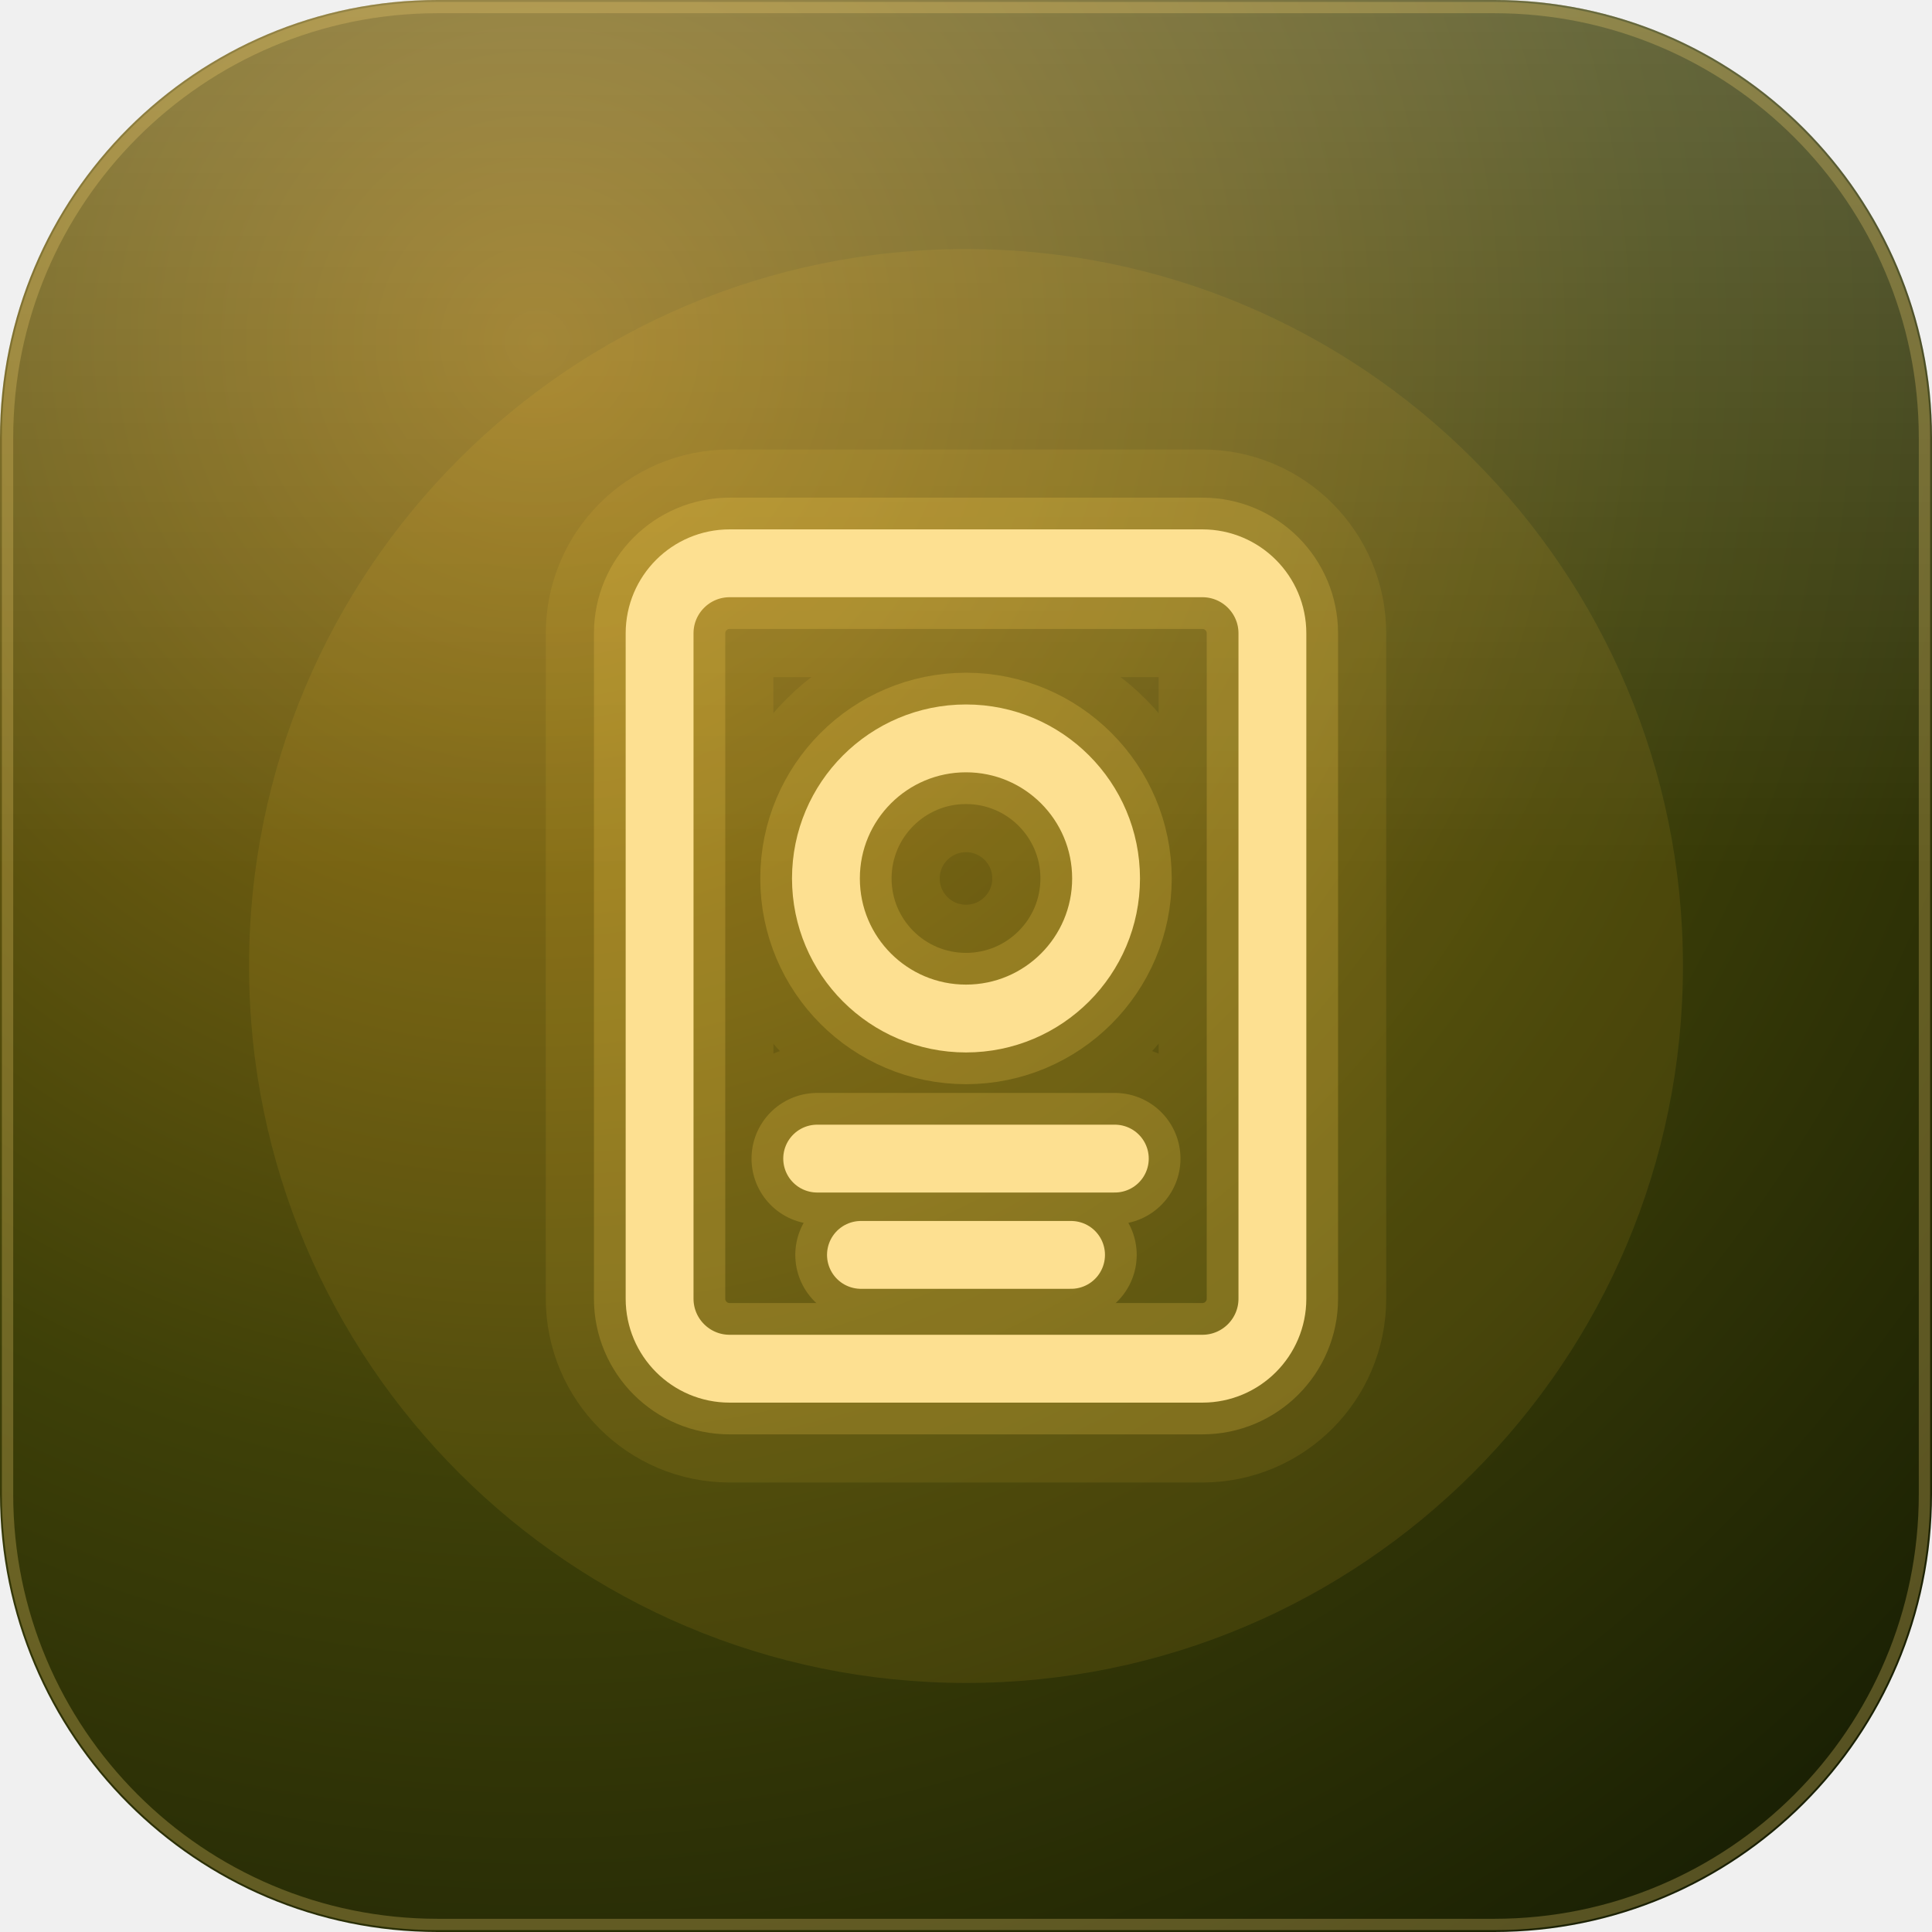
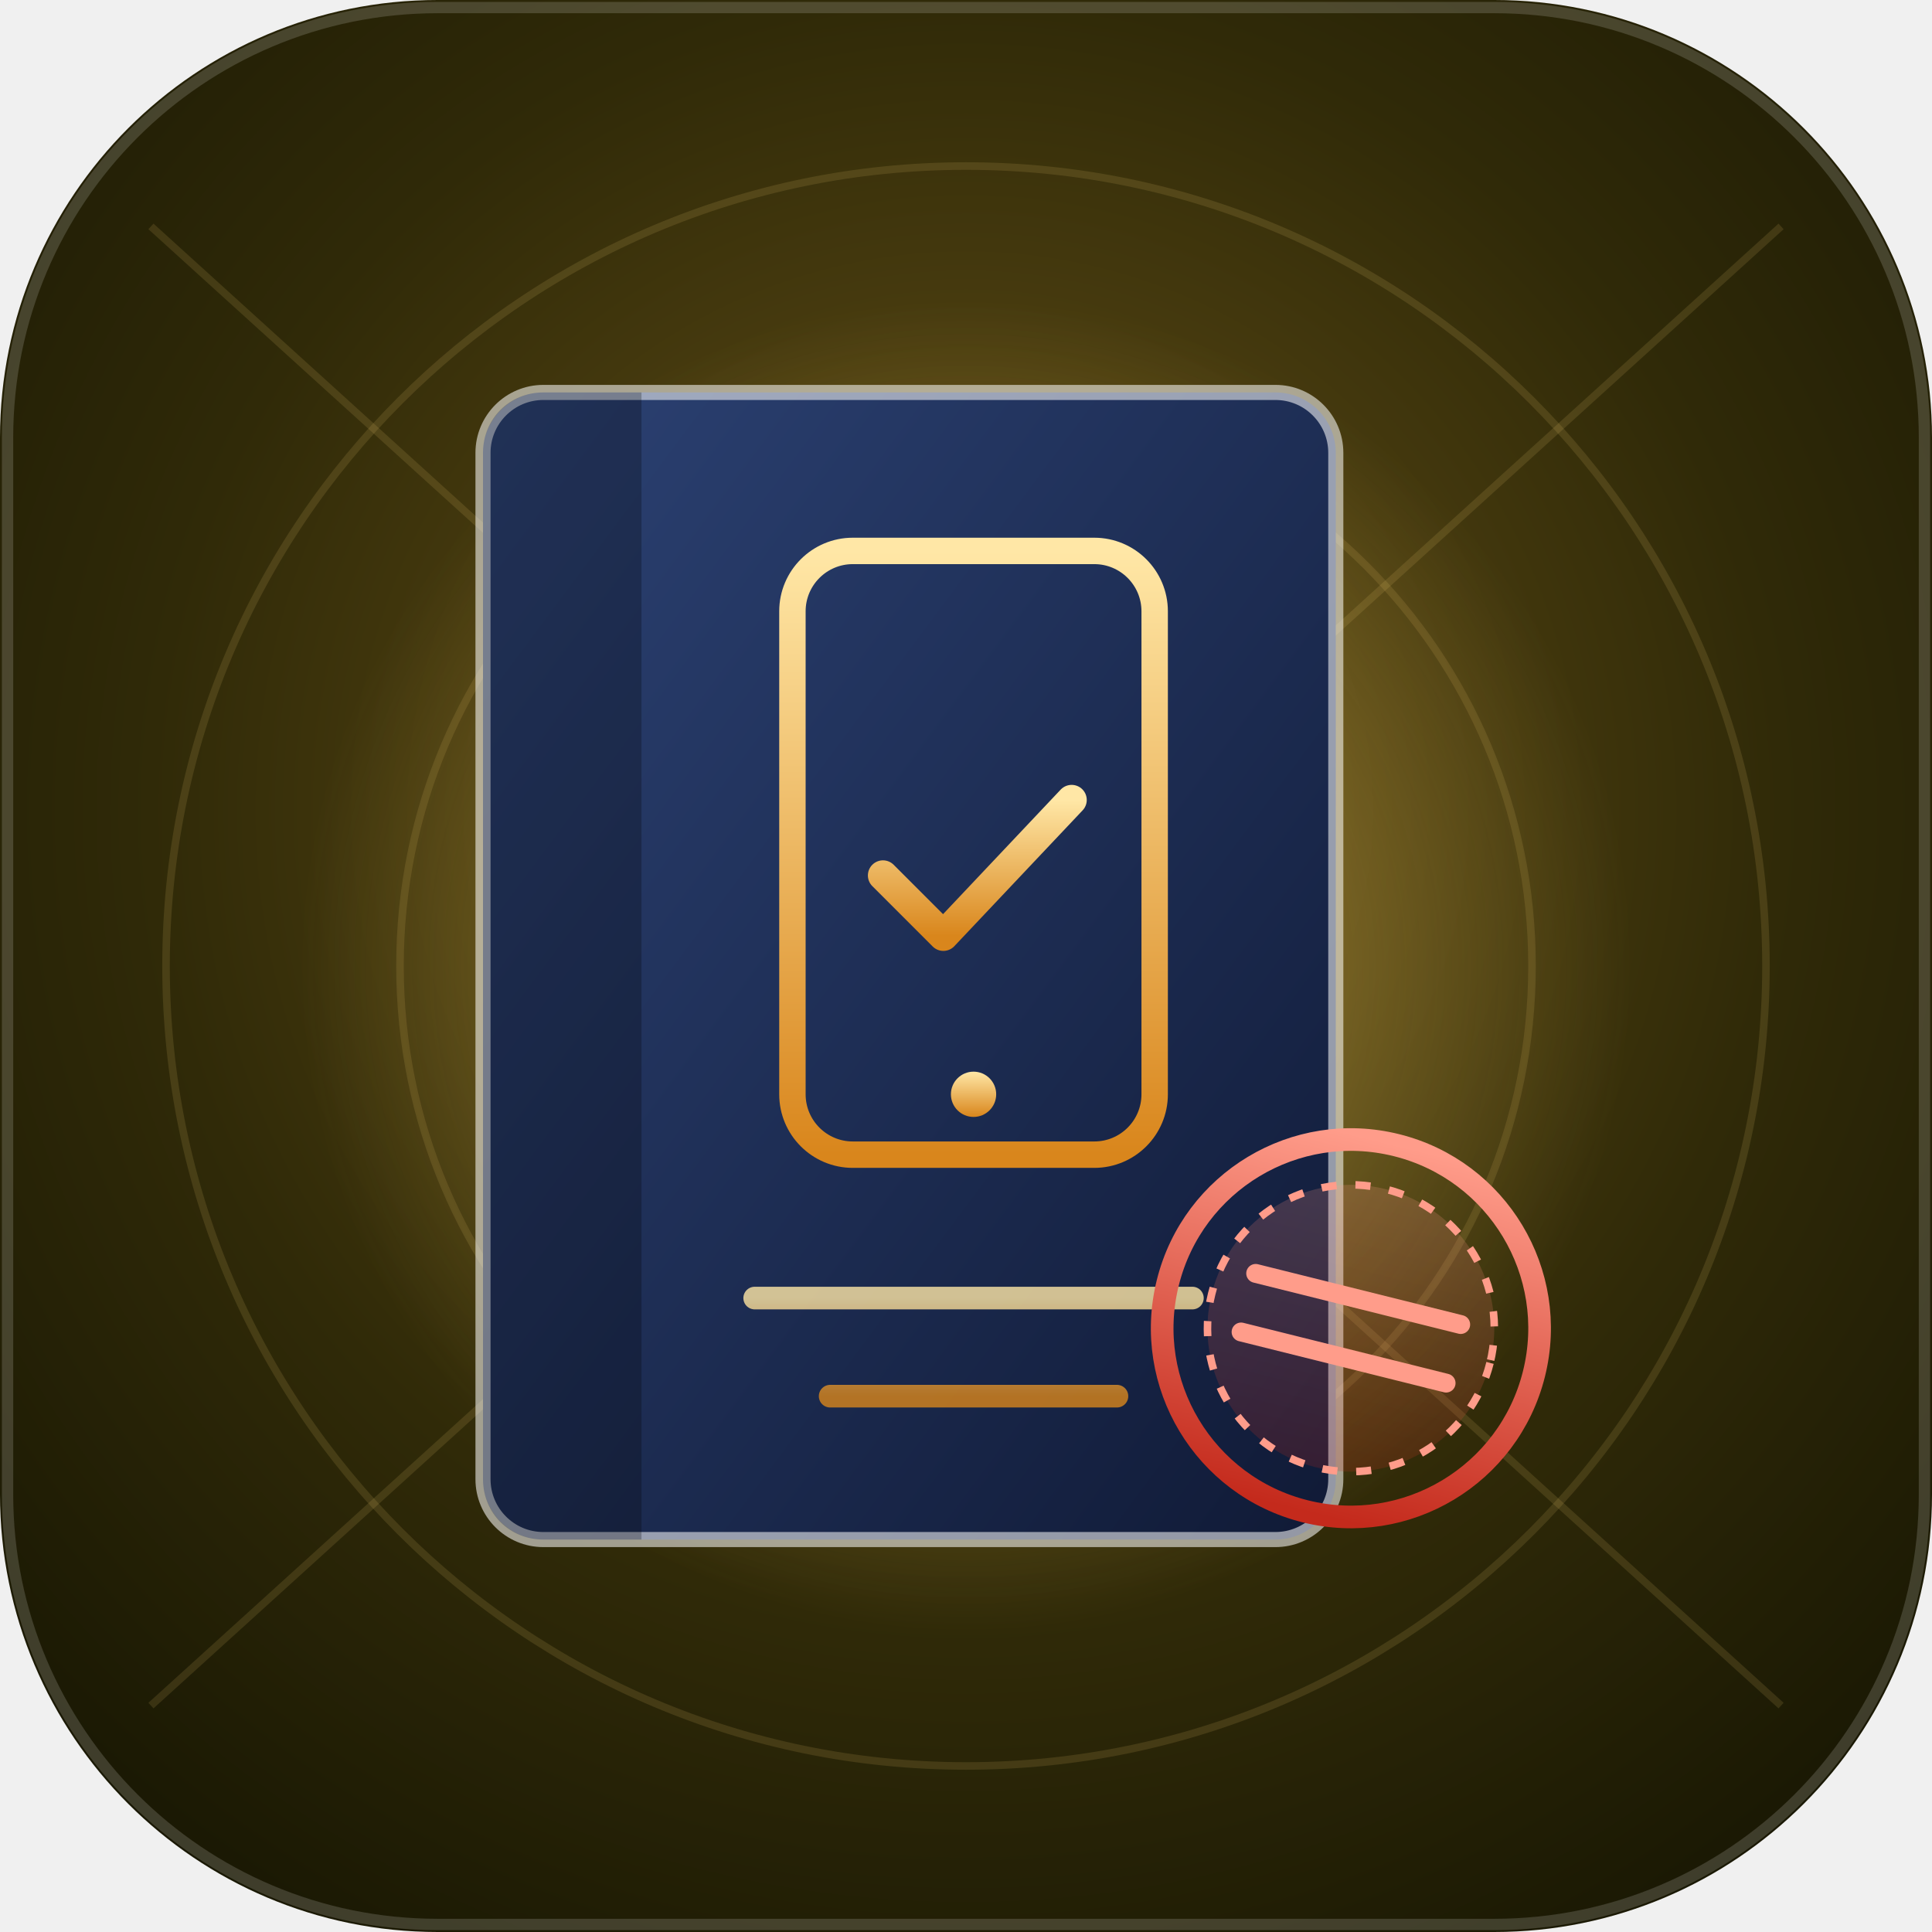
<svg xmlns="http://www.w3.org/2000/svg" viewBox="0 0 512 512">
-   <defs>
-     <radialGradient id="b" cx="28%" cy="18%" r="105%">
-       <stop offset="0" stop-color="hsl(44 72% 34%)" />
-       <stop offset=".55" stop-color="hsl(62 78% 14%)" />
-       <stop offset="1" stop-color="hsl(76 80% 6%)" />
-     </radialGradient>
-     <linearGradient id="s" x1="0" y1="0" x2="0" y2="1">
-       <stop offset="0" stop-color="#fff" stop-opacity=".22" />
-       <stop offset=".45" stop-color="#fff" stop-opacity="0" />
-     </linearGradient>
-     <clipPath id="c">
-       <rect width="512" height="512" rx="116" />
-     </clipPath>
-   </defs>
-   <g clip-path="url(#c)">
-     <rect width="512" height="512" fill="url(#b)" />
-     <rect width="512" height="512" fill="url(#s)" />
-     <circle cx="256" cy="256" r="190" fill="hsl(44 95% 60%)" opacity=".10" />
-   </g>
-   <g transform="translate(256 256) scale(11.6) translate(-12 -12)" fill="none" stroke-linecap="round" stroke-linejoin="round" color="hsl(44 96% 76%)">
-     <g stroke="hsl(44 100% 62%)" stroke-width="5.2" opacity=".10">
-       <rect x="5" y="2.8" width="14" height="18.4" rx="1.6" />
-       <circle cx="12" cy="10" r="3.2" />
-       <path d="M8.6 16.4h6.8M9.6 18.6h4.8" />
+   <clipPath id="r">
+     <rect width="512" height="512" rx="116" />
+   </clipPath>
+   <g clip-path="url(#r)">
+     <defs>
+       <radialGradient id="bg" cx="50%" cy="42%" r="76%">
+         <stop offset="0" stop-color="hsl(44 62% 26%)" />
+         <stop offset=".55" stop-color="hsl(52 70% 11%)" />
+         <stop offset="1" stop-color="hsl(60 80% 4%)" />
+       </radialGradient>
+       <radialGradient id="halo" cx="50%" cy="50%" r="50%">
+         <stop offset="0" stop-color="hsl(44 95% 68%)" stop-opacity=".5" />
+         <stop offset="1" stop-color="hsl(44 95% 68%)" stop-opacity="0" />
+       </radialGradient>
+       <linearGradient id="L" x1="0" y1="0" x2="1" y2="1">
+         <stop offset="0" stop-color="hsl(44 95% 86%)" />
+         <stop offset="1" stop-color="hsl(44 70% 46%)" />
+       </linearGradient>
+       <linearGradient id="M" x1="0" y1="0" x2="0" y2="1">
+         <stop offset="0" stop-color="hsl(44 80% 62%)" />
+         <stop offset="1" stop-color="hsl(44 72% 30%)" />
+       </linearGradient>
+       <linearGradient id="D" x1="0" y1="0" x2="0" y2="1">
+         <stop offset="0" stop-color="hsl(44 55% 22%)" />
+         <stop offset="1" stop-color="hsl(44 60% 10%)" />
+       </linearGradient>
+       <linearGradient id="P" x1="0" y1="0" x2="1" y2="1">
+         <stop offset="0" stop-color="#fffdf7" />
+         <stop offset="1" stop-color="#d8d0bf" />
+       </linearGradient>
+       <linearGradient id="G" x1="0" y1="0" x2="0" y2="1">
+         <stop offset="0" stop-color="#ffe7a6" />
+         <stop offset="1" stop-color="#d9861c" />
+       </linearGradient>
+       <linearGradient id="R" x1="0" y1="0" x2="0" y2="1">
+         <stop offset="0" stop-color="#ff9c8a" />
+         <stop offset="1" stop-color="#c42a1c" />
+       </linearGradient>
+       <linearGradient id="S" x1="0" y1="0" x2="0" y2="1">
+         <stop offset="0" stop-color="#fff" stop-opacity=".35" />
+         <stop offset=".5" stop-color="#fff" stop-opacity="0" />
+       </linearGradient>
+       <linearGradient id="navy" x1="0" y1="0" x2="1" y2="1">
+         <stop offset="0" stop-color="#2c4274" />
+         <stop offset="1" stop-color="#101a36" />
+       </linearGradient>
+     </defs>
+     <rect width="512" height="512" fill="url(#bg)" />
+     <g fill="none" stroke="hsl(44 90% 72%)" stroke-opacity=".13" stroke-width="2">
+       <circle cx="256" cy="256" r="150" />
+       <circle cx="256" cy="256" r="212" />
+       <path d="M256 256L40 60M256 256L472 60M256 256L40 452M256 256L472 452" />
    </g>
-     <g stroke="hsl(44 100% 66%)" stroke-width="3" opacity=".22">
-       <rect x="5" y="2.8" width="14" height="18.4" rx="1.6" />
-       <circle cx="12" cy="10" r="3.2" />
-       <path d="M8.6 16.4h6.8M9.6 18.6h4.8" />
-     </g>
-     <g stroke="hsl(44 96% 78%)" stroke-width="1.55">
-       <rect x="5" y="2.8" width="14" height="18.4" rx="1.6" />
-       <circle cx="12" cy="10" r="3.2" />
-       <path d="M8.6 16.4h6.8M9.6 18.6h4.8" />
+     <circle cx="256" cy="256" r="178" fill="url(#halo)" />
+     <rect x="128" y="104" width="226" height="304" rx="16" fill="url(#navy)" stroke="#fff" stroke-opacity=".55" stroke-width="4" stroke-linejoin="round" />
+     <path d="M128 120C128 111 135 104 144 104H170V408H144C135 408 128 401 128 392Z" fill="#000" opacity=".25" />
+     <rect x="210" y="146" width="96" height="160" rx="16" fill="none" stroke="url(#G)" stroke-width="7" />
+     <path d="M240 160H276" stroke="url(#G)" stroke-width="6" stroke-linecap="round" />
+     <circle cx="258" cy="290" r="6" fill="url(#G)" />
+     <path d="M234 232L250 248 284 212" fill="none" stroke="url(#G)" stroke-width="8" stroke-linecap="round" stroke-linejoin="round" />
+     <path d="M200 344H316M220 370H296" stroke="url(#G)" stroke-width="6" stroke-linecap="round" opacity=".8" />
+     <g transform="rotate(14 358 352)">
+       <circle cx="358" cy="352" r="50" fill="none" stroke="url(#R)" stroke-width="6" />
+       <circle cx="358" cy="352" r="38" fill="url(#R)" fill-opacity=".2" stroke="#ff9c8a" stroke-width="2" stroke-dasharray="4 5" />
+       <path d="M330 344H386M330 360H386" stroke="#ff9c8a" stroke-width="5" stroke-linecap="round" />
    </g>
  </g>
-   <rect x="2" y="2" width="508" height="508" rx="114" fill="none" stroke="hsl(44 85% 70%)" stroke-opacity=".28" stroke-width="3" />
+   <rect x="2" y="2" width="508" height="508" rx="114" fill="none" stroke="#fff" stroke-opacity=".16" stroke-width="3" />
</svg>
